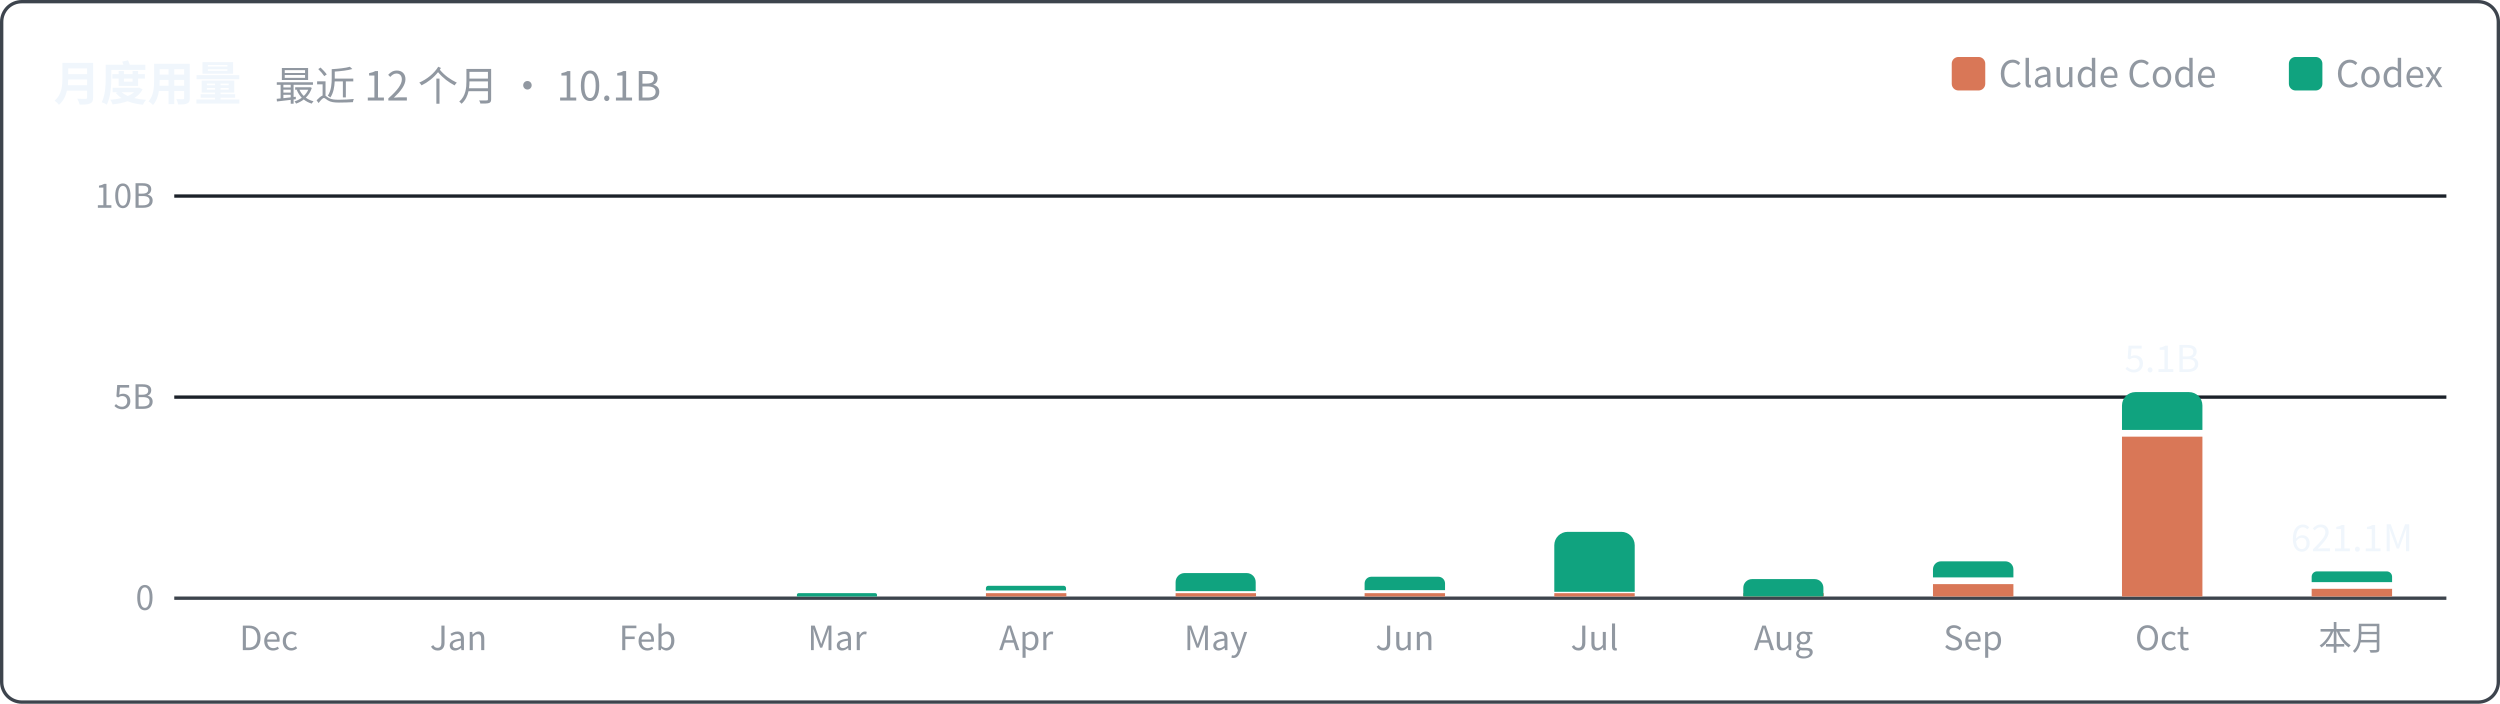
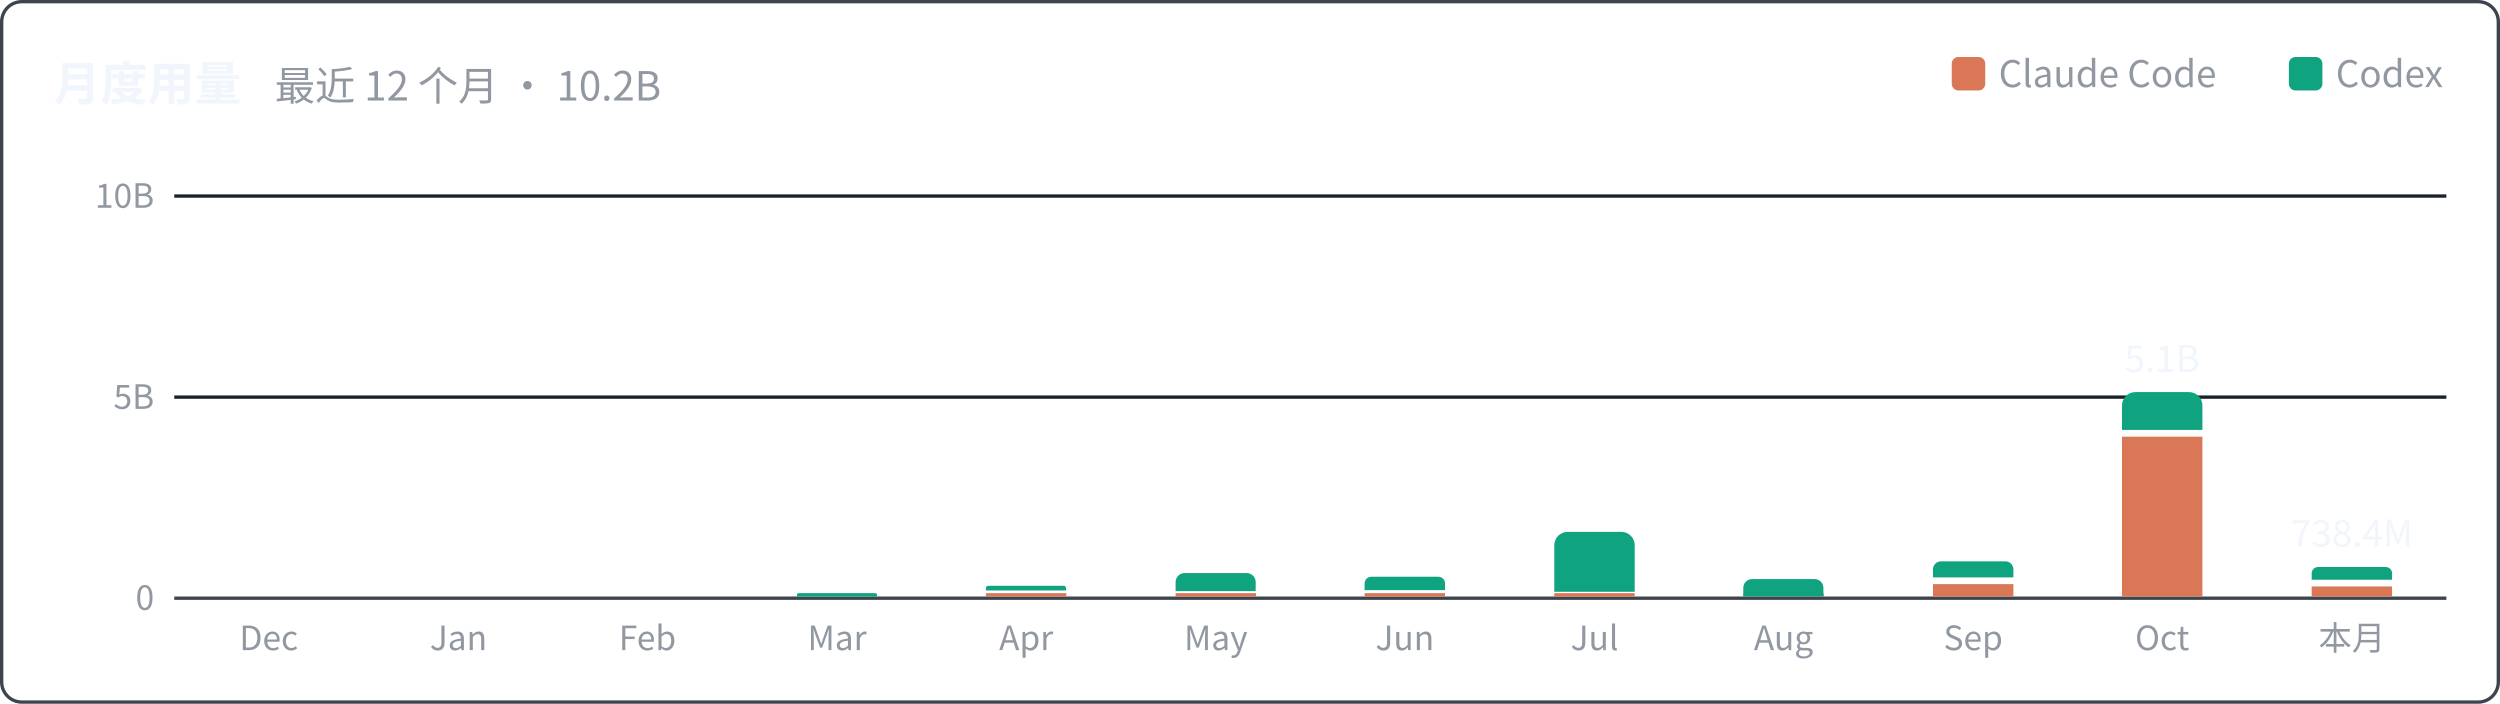
<svg xmlns="http://www.w3.org/2000/svg" width="746" height="210" viewBox="0 0 746 210" font-family="system-ui, -apple-system, 'Segoe UI', 'PingFang SC', 'Microsoft YaHei', 'Noto Sans CJK SC', sans-serif">
  <rect x="0.5" y="0.5" width="745" height="209" rx="6" fill="none" stroke="#3d444d" />
-   <text x="16" y="30" font-size="14" font-weight="600" fill="#f0f6fc">月度用量<tspan dx="10" font-size="12" font-weight="400" fill="#9198a1">最近 12 个月 · 10.1B</tspan>
+   <text x="16" y="30" font-size="14" font-weight="600" fill="#f0f6fc">月度用量<tspan dx="10" font-size="12" font-weight="400" fill="#9198a1">最近 12 个月 · 10.2B</tspan>
  </text>
  <line x1="52" y1="178.5" x2="730" y2="178.5" stroke="#3d444d" stroke-width="1" />
  <text x="46" y="182.0" font-size="10" text-anchor="end" fill="#9198a1">0</text>
  <line x1="52" y1="118.5" x2="730" y2="118.5" stroke="#1b2129" stroke-width="1" />
  <text x="46" y="122.0" font-size="10" text-anchor="end" fill="#9198a1">5B</text>
  <line x1="52" y1="58.5" x2="730" y2="58.5" stroke="#1b2129" stroke-width="1" />
  <text x="46" y="62.0" font-size="10" text-anchor="end" fill="#9198a1">10B</text>
  <text x="80.2" y="194" font-size="10" text-anchor="middle" fill="#9198a1">Dec</text>
  <text x="136.8" y="194" font-size="10" text-anchor="middle" fill="#9198a1">Jan</text>
  <text x="193.2" y="194" font-size="10" text-anchor="middle" fill="#9198a1">Feb</text>
  <path d="M237.8 178.0 v-0.5 a0.5 0.5 0 0 1 0.5 -0.5 h22.9 a0.5 0.5 0 0 1 0.5 0.5 v0.5 z" fill="#10a37f" />
  <text x="249.8" y="194" font-size="10" text-anchor="middle" fill="#9198a1">Mar</text>
  <rect x="294.2" y="177.0" width="24" height="1.0" fill="#d97757" />
  <path d="M294.2 176.2 v-0.7 a0.7 0.7 0 0 1 0.7 -0.7 h22.5 a0.7 0.7 0 0 1 0.7 0.7 v0.7 z" fill="#10a37f" />
  <text x="306.2" y="194" font-size="10" text-anchor="middle" fill="#9198a1">Apr</text>
  <rect x="350.8" y="177.0" width="24" height="1.0" fill="#d97757" />
  <path d="M350.8 176.4 v-2.7 a2.7 2.7 0 0 1 2.7 -2.7 h18.5 a2.7 2.7 0 0 1 2.7 2.7 v2.7 z" fill="#10a37f" />
  <text x="362.8" y="194" font-size="10" text-anchor="middle" fill="#9198a1">May</text>
  <rect x="407.2" y="177.0" width="24" height="1.0" fill="#d97757" />
  <path d="M407.2 176.1 v-2.0 a2.0 2.0 0 0 1 2.0 -2.0 h20.0 a2.0 2.0 0 0 1 2.0 2.0 v2.0 z" fill="#10a37f" />
  <text x="419.2" y="194" font-size="10" text-anchor="middle" fill="#9198a1">Jun</text>
  <rect x="463.8" y="177.0" width="24" height="1.0" fill="#d97757" />
  <path d="M463.8 176.6 v-13.9 a4.0 4.0 0 0 1 4.0 -4.0 h16.0 a4.0 4.0 0 0 1 4.0 4.0 v13.9 z" fill="#10a37f" />
  <text x="475.8" y="194" font-size="10" text-anchor="middle" fill="#9198a1">Jul</text>
  <rect x="520.2" y="177.0" width="24" height="1.0" fill="#d97757" />
  <path d="M520.2 178.0 v-2.6 a2.6 2.6 0 0 1 2.6 -2.6 h18.7 a2.6 2.6 0 0 1 2.6 2.6 v2.6 z" fill="#10a37f" />
  <text x="532.2" y="194" font-size="10" text-anchor="middle" fill="#9198a1">Aug</text>
  <rect x="576.8" y="174.3" width="24" height="3.7" fill="#d97757" />
  <path d="M576.8 172.3 v-2.4 a2.4 2.4 0 0 1 2.4 -2.4 h19.2 a2.4 2.4 0 0 1 2.4 2.4 v2.4 z" fill="#10a37f" />
  <text x="588.8" y="194" font-size="10" text-anchor="middle" fill="#9198a1">Sep</text>
  <rect x="633.2" y="130.3" width="24" height="47.7" fill="#d97757" />
  <path d="M633.2 128.3 v-7.3 a4.0 4.0 0 0 1 4.0 -4.0 h16.0 a4.0 4.0 0 0 1 4.0 4.0 v7.3 z" fill="#10a37f" />
  <text x="645.2" y="111.0" font-size="11" text-anchor="middle" fill="#f0f6fc">5.1B</text>
  <text x="645.2" y="194" font-size="10" text-anchor="middle" fill="#9198a1">Oct</text>
-   <rect x="689.8" y="175.7" width="24" height="2.3" fill="#d97757" />
-   <path d="M689.8 173.7 v-1.6 a1.6 1.6 0 0 1 1.6 -1.6 h20.8 a1.6 1.6 0 0 1 1.6 1.6 v1.6 z" fill="#10a37f" />
-   <text x="701.8" y="164.5" font-size="11" text-anchor="middle" fill="#f0f6fc">621.1M</text>
+   <rect x="689.8" y="175.0" width="24" height="3.0" fill="#d97757" />
+   <path d="M689.8 173.0 v-1.9 a1.9 1.9 0 0 1 1.9 -1.9 h20.2 a1.9 1.9 0 0 1 1.9 1.9 v1.9 z" fill="#10a37f" />
+   <text x="701.8" y="163.1" font-size="11" text-anchor="middle" fill="#f0f6fc">738.4M</text>
  <text x="701.8" y="194" font-size="10" text-anchor="middle" fill="#9198a1">本月</text>
  <text x="697.0" y="26" font-size="11" fill="#9198a1">Codex</text>
  <rect x="683.0" y="17" width="10" height="10" rx="2" fill="#10a37f" />
  <text x="596.4" y="26" font-size="11" fill="#9198a1">Claude Code</text>
  <rect x="582.4" y="17" width="10" height="10" rx="2" fill="#d97757" />
</svg>
